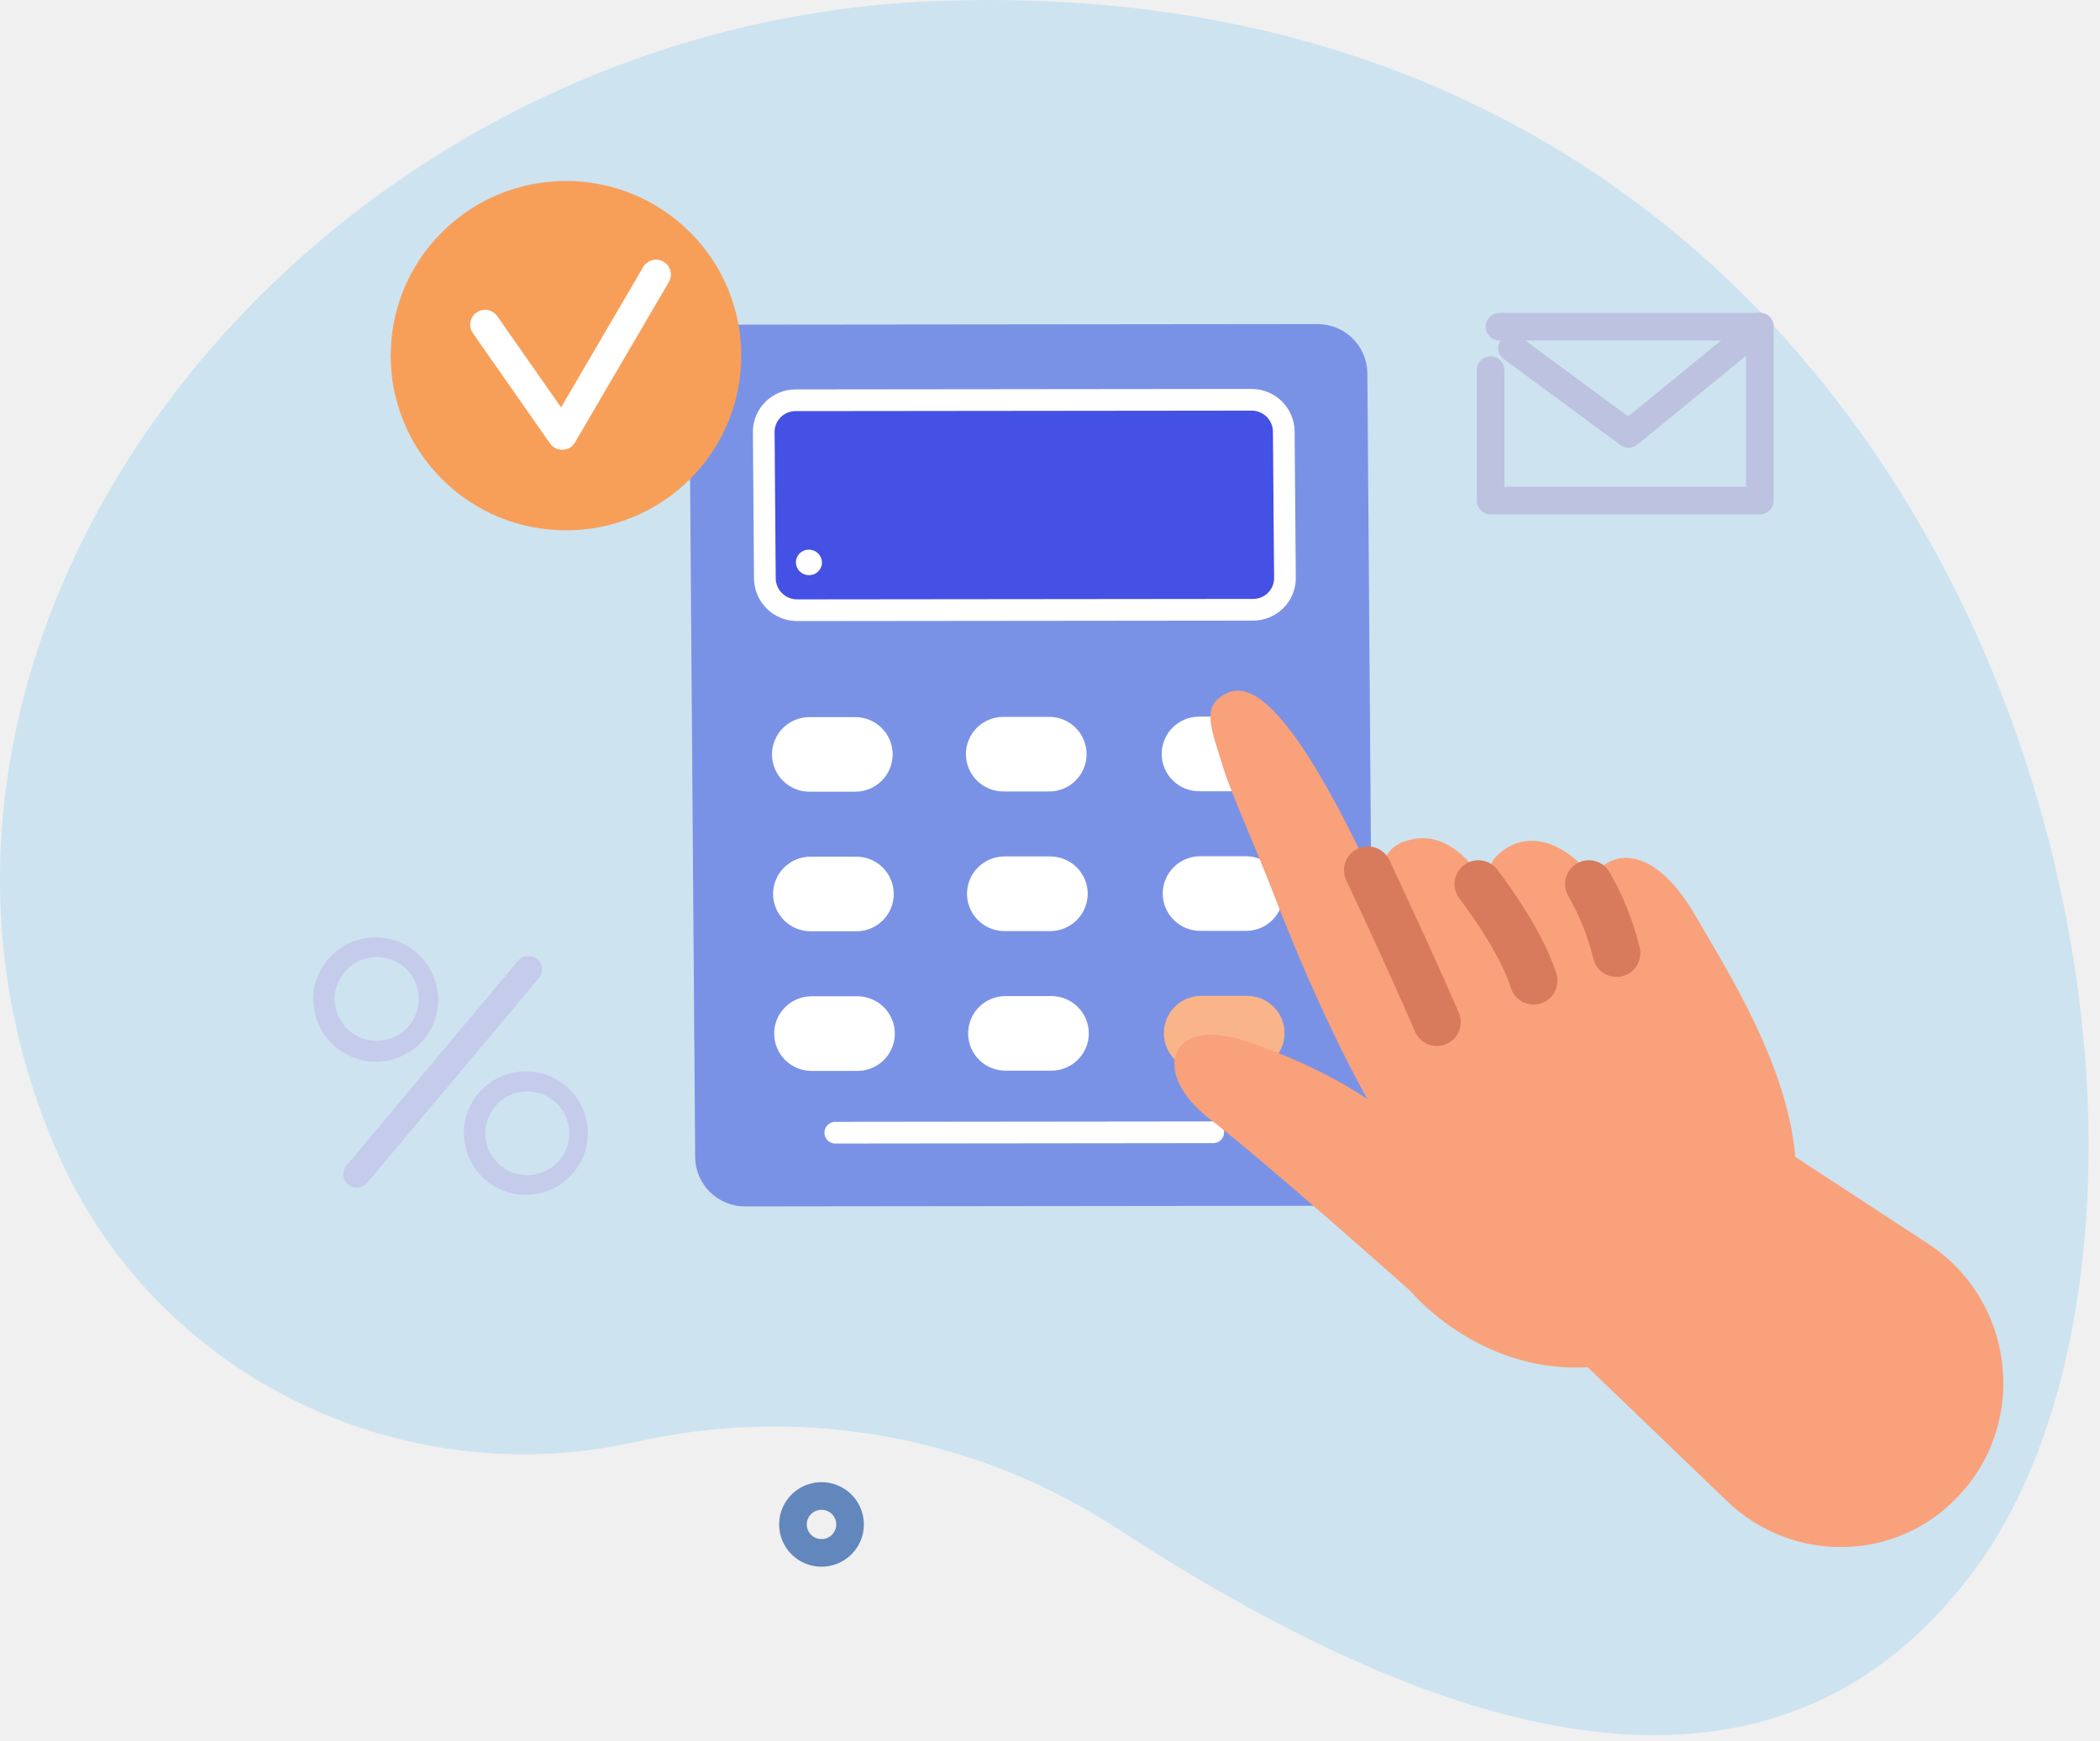
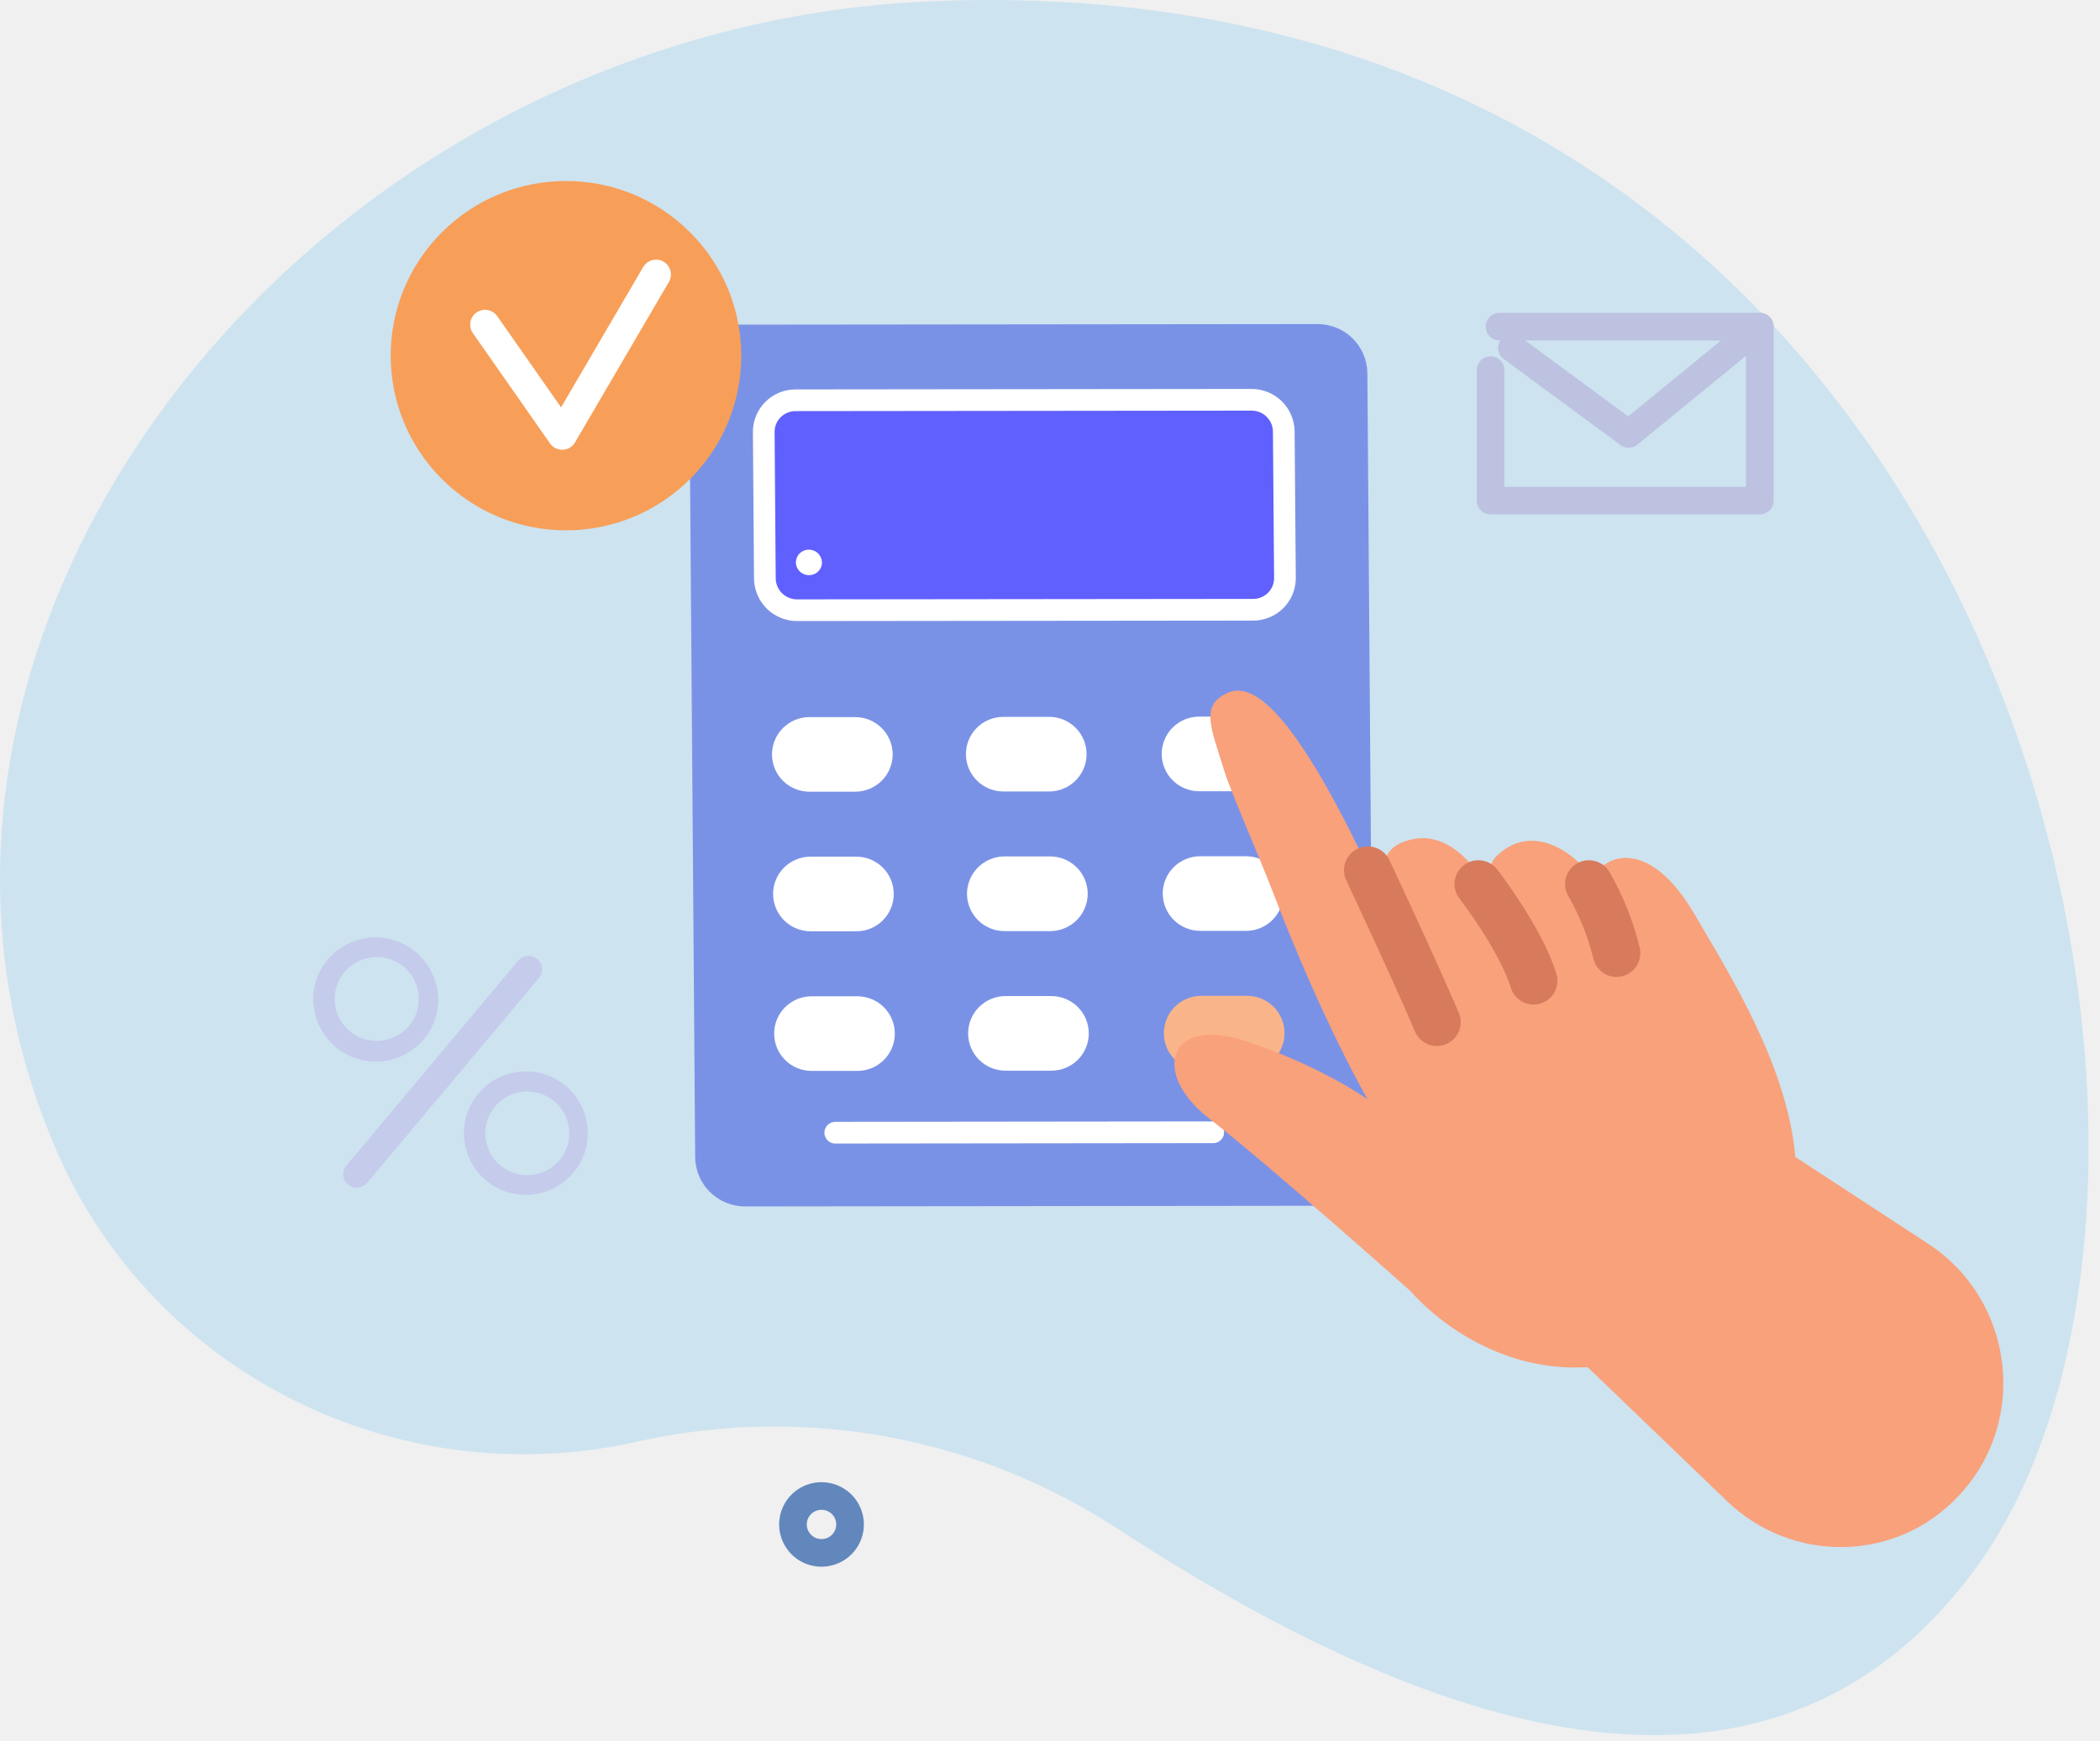
<svg xmlns="http://www.w3.org/2000/svg" width="152" height="126" viewBox="0 0 152 126" fill="none">
  <path d="M67.608 0.081C22.025 1.907 -12.211 46.108 4.153 83.435C11.204 99.511 28.764 108.147 45.862 104.423L46.537 104.274C52.416 103.018 58.486 102.94 64.395 104.046C70.303 105.151 75.932 107.418 80.953 110.714C102.911 125.01 127.65 134.123 142.849 113.748C164.44 84.819 145.629 -3.043 67.608 0.081Z" fill="#CDE3F0" />
  <path d="M61.528 110.356C61.529 110.764 61.409 111.163 61.182 111.502C60.955 111.842 60.632 112.107 60.254 112.263C59.877 112.419 59.461 112.461 59.059 112.381C58.658 112.302 58.289 112.106 58 111.817C57.711 111.529 57.514 111.161 57.434 110.761C57.354 110.361 57.396 109.947 57.553 109.57C57.71 109.194 57.975 108.872 58.316 108.646C58.656 108.42 59.056 108.3 59.466 108.301C60.012 108.302 60.536 108.519 60.923 108.904C61.309 109.289 61.527 109.811 61.528 110.356Z" stroke="#6287BD" stroke-width="2" stroke-linecap="round" stroke-linejoin="round" />
  <path d="M95.811 87.291L53.96 87.338C53.01 87.346 52.095 86.981 51.413 86.321C50.731 85.662 50.338 84.761 50.318 83.814L49.891 27.031C49.892 26.565 49.986 26.103 50.168 25.672C50.349 25.242 50.614 24.852 50.948 24.523C51.281 24.196 51.676 23.937 52.111 23.762C52.545 23.586 53.009 23.498 53.478 23.503L95.328 23.46C96.278 23.45 97.194 23.814 97.876 24.473C98.558 25.133 98.952 26.034 98.971 26.98L99.398 83.763C99.397 84.23 99.303 84.692 99.122 85.123C98.94 85.553 98.675 85.944 98.342 86.272C98.008 86.6 97.613 86.859 97.179 87.034C96.744 87.209 96.279 87.297 95.811 87.291Z" fill="#7A92E6" />
-   <path d="M90.688 44.142L57.715 44.176C57.101 44.181 56.51 43.945 56.069 43.519C55.629 43.093 55.375 42.51 55.362 41.898L55.281 31.258C55.282 30.956 55.343 30.658 55.46 30.38C55.577 30.102 55.748 29.85 55.963 29.638C56.178 29.426 56.433 29.259 56.713 29.145C56.993 29.032 57.293 28.974 57.596 28.977L90.572 28.942C91.186 28.937 91.777 29.173 92.217 29.599C92.657 30.026 92.91 30.608 92.921 31.22L93.006 41.882C92.999 42.487 92.75 43.065 92.315 43.489C91.881 43.913 91.295 44.147 90.688 44.142Z" fill="#4550E5" />
+   <path d="M90.688 44.142L57.715 44.176C57.101 44.181 56.51 43.945 56.069 43.519C55.629 43.093 55.375 42.51 55.362 41.898L55.281 31.258C55.282 30.956 55.343 30.658 55.46 30.38C55.577 30.102 55.748 29.85 55.963 29.638C56.178 29.426 56.433 29.259 56.713 29.145C56.993 29.032 57.293 28.974 57.596 28.977L90.572 28.942C91.186 28.937 91.777 29.173 92.217 29.599C92.657 30.026 92.91 30.608 92.921 31.22L93.006 41.882C92.999 42.487 92.75 43.065 92.315 43.489C91.881 43.913 91.295 44.147 90.688 44.142Z" fill="#6060ff" />
  <path d="M90.688 44.142L57.715 44.176C57.101 44.181 56.51 43.945 56.069 43.519C55.629 43.093 55.375 42.51 55.362 41.898L55.281 31.258C55.282 30.956 55.343 30.658 55.46 30.38C55.577 30.102 55.748 29.85 55.963 29.638C56.178 29.426 56.433 29.259 56.713 29.145C56.993 29.032 57.293 28.974 57.596 28.977L90.572 28.942C91.186 28.937 91.777 29.173 92.217 29.599C92.657 30.026 92.91 30.608 92.921 31.22L93.006 41.882C92.999 42.487 92.75 43.065 92.315 43.489C91.881 43.913 91.295 44.147 90.688 44.142Z" stroke="white" stroke-width="1.57" stroke-linecap="round" stroke-linejoin="round" />
  <path d="M61.905 57.315H58.591C57.876 57.316 57.189 57.035 56.681 56.533C56.173 56.032 55.885 55.35 55.879 54.638C55.876 54.281 55.943 53.927 56.078 53.597C56.212 53.267 56.411 52.966 56.663 52.713C56.915 52.46 57.214 52.259 57.544 52.121C57.875 51.984 58.229 51.914 58.587 51.914H61.9C62.616 51.914 63.302 52.195 63.81 52.698C64.318 53.2 64.606 53.882 64.612 54.595C64.614 54.951 64.546 55.304 64.411 55.633C64.276 55.963 64.077 56.263 63.825 56.516C63.574 56.768 63.275 56.969 62.945 57.106C62.615 57.243 62.262 57.314 61.905 57.315Z" fill="white" />
  <path d="M75.94 57.298H72.626C71.91 57.298 71.224 57.016 70.716 56.514C70.208 56.011 69.92 55.329 69.914 54.616C69.911 54.26 69.979 53.907 70.114 53.577C70.249 53.247 70.448 52.947 70.7 52.694C70.951 52.441 71.251 52.241 71.581 52.104C71.91 51.967 72.264 51.897 72.622 51.897H75.936C76.651 51.894 77.338 52.175 77.846 52.677C78.355 53.178 78.643 53.861 78.647 54.574C78.651 54.93 78.583 55.284 78.448 55.614C78.314 55.944 78.115 56.245 77.863 56.498C77.612 56.752 77.312 56.953 76.982 57.09C76.652 57.227 76.297 57.298 75.94 57.298Z" fill="white" />
  <path d="M90.112 57.281H86.798C86.082 57.282 85.395 57.001 84.886 56.498C84.378 55.995 84.091 55.313 84.086 54.599C84.083 54.243 84.151 53.89 84.286 53.56C84.421 53.23 84.62 52.93 84.871 52.678C85.123 52.425 85.423 52.224 85.752 52.087C86.082 51.95 86.436 51.88 86.793 51.88H90.107C90.823 51.88 91.509 52.161 92.017 52.664C92.525 53.166 92.813 53.848 92.819 54.561C92.822 54.917 92.754 55.27 92.619 55.6C92.484 55.93 92.285 56.23 92.034 56.483C91.782 56.736 91.483 56.937 91.153 57.073C90.823 57.21 90.469 57.281 90.112 57.281Z" fill="white" />
  <path d="M61.983 67.419H58.673C57.957 67.419 57.27 67.137 56.762 66.635C56.253 66.133 55.964 65.451 55.957 64.738C55.954 64.381 56.022 64.028 56.157 63.698C56.292 63.368 56.491 63.069 56.742 62.816C56.994 62.563 57.294 62.362 57.623 62.225C57.953 62.088 58.307 62.018 58.665 62.018H61.978C62.694 62.017 63.382 62.298 63.89 62.801C64.398 63.303 64.686 63.986 64.69 64.699C64.694 65.056 64.626 65.409 64.491 65.739C64.357 66.069 64.158 66.37 63.906 66.622C63.654 66.875 63.355 67.076 63.025 67.213C62.694 67.35 62.34 67.42 61.983 67.419Z" fill="white" />
  <path d="M76.022 67.406H72.708C71.992 67.406 71.305 67.125 70.797 66.623C70.288 66.121 69.999 65.439 69.992 64.725C69.99 64.369 70.058 64.016 70.193 63.686C70.328 63.356 70.527 63.056 70.779 62.803C71.03 62.55 71.329 62.349 71.659 62.211C71.989 62.074 72.342 62.002 72.7 62.001H76.014C76.73 62.001 77.416 62.283 77.925 62.785C78.434 63.287 78.723 63.969 78.73 64.682C78.732 65.039 78.663 65.392 78.528 65.722C78.394 66.051 78.195 66.352 77.943 66.605C77.692 66.858 77.392 67.059 77.063 67.196C76.733 67.334 76.379 67.405 76.022 67.406Z" fill="white" />
  <path d="M90.186 67.389H86.876C86.16 67.389 85.473 67.108 84.965 66.605C84.456 66.103 84.167 65.421 84.16 64.708C84.157 64.352 84.225 63.998 84.36 63.669C84.495 63.339 84.694 63.039 84.946 62.786C85.197 62.533 85.497 62.332 85.827 62.196C86.156 62.059 86.51 61.988 86.868 61.988H90.182C90.897 61.987 91.585 62.268 92.093 62.771C92.601 63.273 92.889 63.956 92.893 64.669C92.897 65.026 92.829 65.379 92.695 65.709C92.56 66.04 92.361 66.34 92.109 66.593C91.857 66.846 91.558 67.046 91.228 67.183C90.897 67.32 90.543 67.39 90.186 67.389Z" fill="white" />
  <path d="M62.061 77.528H58.747C58.031 77.529 57.344 77.247 56.836 76.745C56.328 76.242 56.04 75.56 56.035 74.846C56.032 74.49 56.099 74.137 56.234 73.807C56.368 73.478 56.567 73.177 56.818 72.925C57.069 72.672 57.368 72.471 57.698 72.334C58.028 72.197 58.381 72.126 58.739 72.126H62.052C62.768 72.125 63.455 72.406 63.964 72.907C64.472 73.409 64.762 74.091 64.768 74.804C64.772 75.16 64.704 75.514 64.57 75.844C64.435 76.174 64.236 76.475 63.984 76.728C63.733 76.982 63.433 77.183 63.103 77.32C62.773 77.457 62.419 77.528 62.061 77.528Z" fill="white" />
  <path d="M76.1 77.511H72.786C72.071 77.513 71.383 77.233 70.875 76.731C70.367 76.229 70.079 75.547 70.074 74.834C70.071 74.477 70.138 74.124 70.273 73.793C70.408 73.463 70.606 73.162 70.858 72.909C71.11 72.656 71.41 72.455 71.74 72.317C72.07 72.18 72.424 72.11 72.782 72.11H76.096C76.811 72.11 77.498 72.391 78.006 72.894C78.514 73.396 78.802 74.078 78.807 74.791C78.81 75.147 78.742 75.5 78.608 75.83C78.473 76.16 78.274 76.46 78.022 76.713C77.77 76.966 77.471 77.166 77.141 77.303C76.811 77.44 76.457 77.511 76.1 77.511Z" fill="white" />
  <path d="M90.268 77.498H86.954C86.238 77.499 85.551 77.218 85.043 76.715C84.535 76.213 84.247 75.53 84.242 74.817C84.24 74.461 84.307 74.108 84.442 73.778C84.576 73.448 84.775 73.148 85.026 72.895C85.277 72.642 85.576 72.44 85.905 72.303C86.235 72.165 86.588 72.094 86.945 72.093H90.259C90.975 72.09 91.663 72.371 92.172 72.872C92.681 73.374 92.97 74.056 92.975 74.77C92.979 75.126 92.911 75.48 92.777 75.811C92.642 76.141 92.443 76.442 92.192 76.696C91.94 76.95 91.64 77.151 91.31 77.289C90.98 77.426 90.626 77.498 90.268 77.498Z" fill="#F9B589" />
  <path d="M58.558 41.639C58.309 41.641 58.069 41.545 57.891 41.373C57.712 41.2 57.61 40.963 57.605 40.715C57.606 40.593 57.631 40.472 57.678 40.36C57.726 40.247 57.795 40.145 57.883 40.059C57.97 39.973 58.073 39.905 58.187 39.859C58.301 39.814 58.422 39.791 58.545 39.792C58.794 39.791 59.032 39.887 59.211 40.059C59.389 40.232 59.492 40.468 59.497 40.715C59.497 40.838 59.472 40.959 59.424 41.071C59.377 41.184 59.307 41.286 59.22 41.372C59.133 41.458 59.029 41.525 58.916 41.571C58.802 41.617 58.68 41.64 58.558 41.639Z" fill="white" />
  <path d="M60.457 82.001L87.814 81.971" stroke="white" stroke-width="1.57" stroke-linecap="round" stroke-linejoin="round" />
  <path d="M102.119 93.492C102.119 93.492 91.744 84.237 87.524 80.975C83.304 77.713 84.541 73.547 90.062 75.34C95.583 77.133 98.991 79.587 98.991 79.587C98.991 79.587 95.818 74.164 92.188 64.721C91.017 61.678 89.059 57.278 88.599 55.756C87.647 52.662 86.861 51.078 88.841 50.164C90.639 49.341 92.746 51.724 94.698 54.77C97.994 59.916 101.044 67.413 102.509 70.603C102.509 70.603 97.677 62.467 101.507 60.976C105.882 59.267 108.643 65.379 110.144 69.979C110.144 69.979 106.625 63.742 108.24 62.064C110.74 59.461 114.094 61.575 115.455 63.957C114.893 62.953 118.688 59.28 122.753 66.352C126.513 72.901 138.164 90.255 120.481 97.643C109.357 102.296 102.119 93.492 102.119 93.492Z" fill="#F9A17B" />
  <path d="M99.004 63C99.004 63 102.132 69.628 104.004 74" stroke="#D87B5D" stroke-width="3.45" stroke-linecap="round" stroke-linejoin="round" />
  <path d="M107.004 64C107.004 64 110.057 67.929 111.004 71" stroke="#D87B5D" stroke-width="3.45" stroke-linecap="round" stroke-linejoin="round" />
  <path d="M115.004 64C115.904 65.559 116.578 67.243 117.004 69" stroke="#D87B5D" stroke-width="3.45" stroke-linecap="round" stroke-linejoin="round" />
  <path d="M109.004 93.294L125.008 108.676C129.714 113.202 137.208 113.114 141.697 108.362L141.864 108.187C146.869 102.767 145.734 94.081 139.574 90.05L119.619 77L109.004 93.294Z" fill="#F9A17B" />
  <path d="M22.687 72.475C22.702 73.075 22.838 73.666 23.088 74.212C23.519 75.158 24.264 75.926 25.198 76.388C26.132 76.849 27.197 76.974 28.213 76.743C29.229 76.512 30.134 75.938 30.774 75.118C31.415 74.299 31.751 73.284 31.727 72.246C31.704 71.644 31.559 71.053 31.3 70.509C30.871 69.562 30.127 68.791 29.192 68.329C28.258 67.866 27.192 67.74 26.176 67.972C25.159 68.203 24.254 68.778 23.614 69.599C22.974 70.42 22.639 71.436 22.666 72.475H22.687ZM30.041 71.062C30.29 71.609 30.371 72.217 30.274 72.809C30.176 73.401 29.905 73.952 29.494 74.39C29.083 74.829 28.55 75.136 27.964 75.273C27.378 75.41 26.764 75.371 26.2 75.16C25.636 74.949 25.147 74.577 24.796 74.089C24.445 73.602 24.246 73.021 24.226 72.421C24.205 71.821 24.364 71.229 24.681 70.719C24.999 70.209 25.461 69.804 26.009 69.556C26.743 69.223 27.579 69.194 28.334 69.474C29.09 69.754 29.703 70.32 30.041 71.05V71.062Z" fill="#C5CBEB" />
  <path d="M33.581 82.201C33.607 82.804 33.752 83.395 34.008 83.942C34.483 84.943 35.314 85.733 36.34 86.158C37.366 86.583 38.513 86.614 39.56 86.244C40.608 85.874 41.48 85.129 42.008 84.155C42.535 83.181 42.682 82.046 42.418 80.97C42.154 79.894 41.499 78.955 40.579 78.333C39.66 77.712 38.542 77.452 37.441 77.606C36.341 77.759 35.337 78.314 34.624 79.163C33.911 80.012 33.539 81.094 33.581 82.201ZM40.935 80.792C41.184 81.338 41.264 81.945 41.166 82.536C41.069 83.127 40.797 83.677 40.387 84.114C39.976 84.552 39.444 84.859 38.859 84.995C38.273 85.132 37.66 85.092 37.098 84.882C36.535 84.671 36.047 84.299 35.696 83.812C35.346 83.325 35.148 82.746 35.127 82.147C35.107 81.548 35.265 80.956 35.582 80.447C35.899 79.938 36.361 79.534 36.908 79.285C37.272 79.121 37.664 79.029 38.064 79.016C38.463 79.002 38.861 79.067 39.235 79.207C39.609 79.347 39.951 79.559 40.243 79.831C40.535 80.103 40.77 80.43 40.935 80.792Z" fill="#C5CBEB" />
  <path d="M39.009 70.803L26.573 85.636C26.407 85.834 26.168 85.958 25.909 85.981C25.651 86.004 25.394 85.925 25.194 85.759C24.995 85.593 24.871 85.355 24.848 85.097C24.825 84.84 24.904 84.584 25.07 84.385L37.506 69.552C37.673 69.354 37.911 69.229 38.17 69.206C38.428 69.183 38.685 69.263 38.885 69.428C39.084 69.594 39.208 69.832 39.232 70.09C39.255 70.348 39.175 70.604 39.009 70.803Z" fill="#C5CBEB" />
  <path d="M108.54 23.648H127.377V36.238H107.891V26.797" stroke="#BCC2E0" stroke-width="2" stroke-linecap="round" stroke-linejoin="round" />
  <path d="M109.438 25.189L117.884 31.411L127.378 23.648" stroke="#BCC2E0" stroke-width="2" stroke-linecap="round" stroke-linejoin="round" />
  <path d="M49.938 34.69C54.892 29.752 54.892 21.745 49.938 16.807C44.983 11.868 36.95 11.868 31.995 16.807C27.04 21.745 27.04 29.752 31.995 34.69C36.95 39.628 44.983 39.628 49.938 34.69Z" fill="#F79F59" />
  <path d="M35.109 23.503L40.691 31.484L47.485 19.873" stroke="white" stroke-width="2.15" stroke-linecap="round" stroke-linejoin="round" />
</svg>
